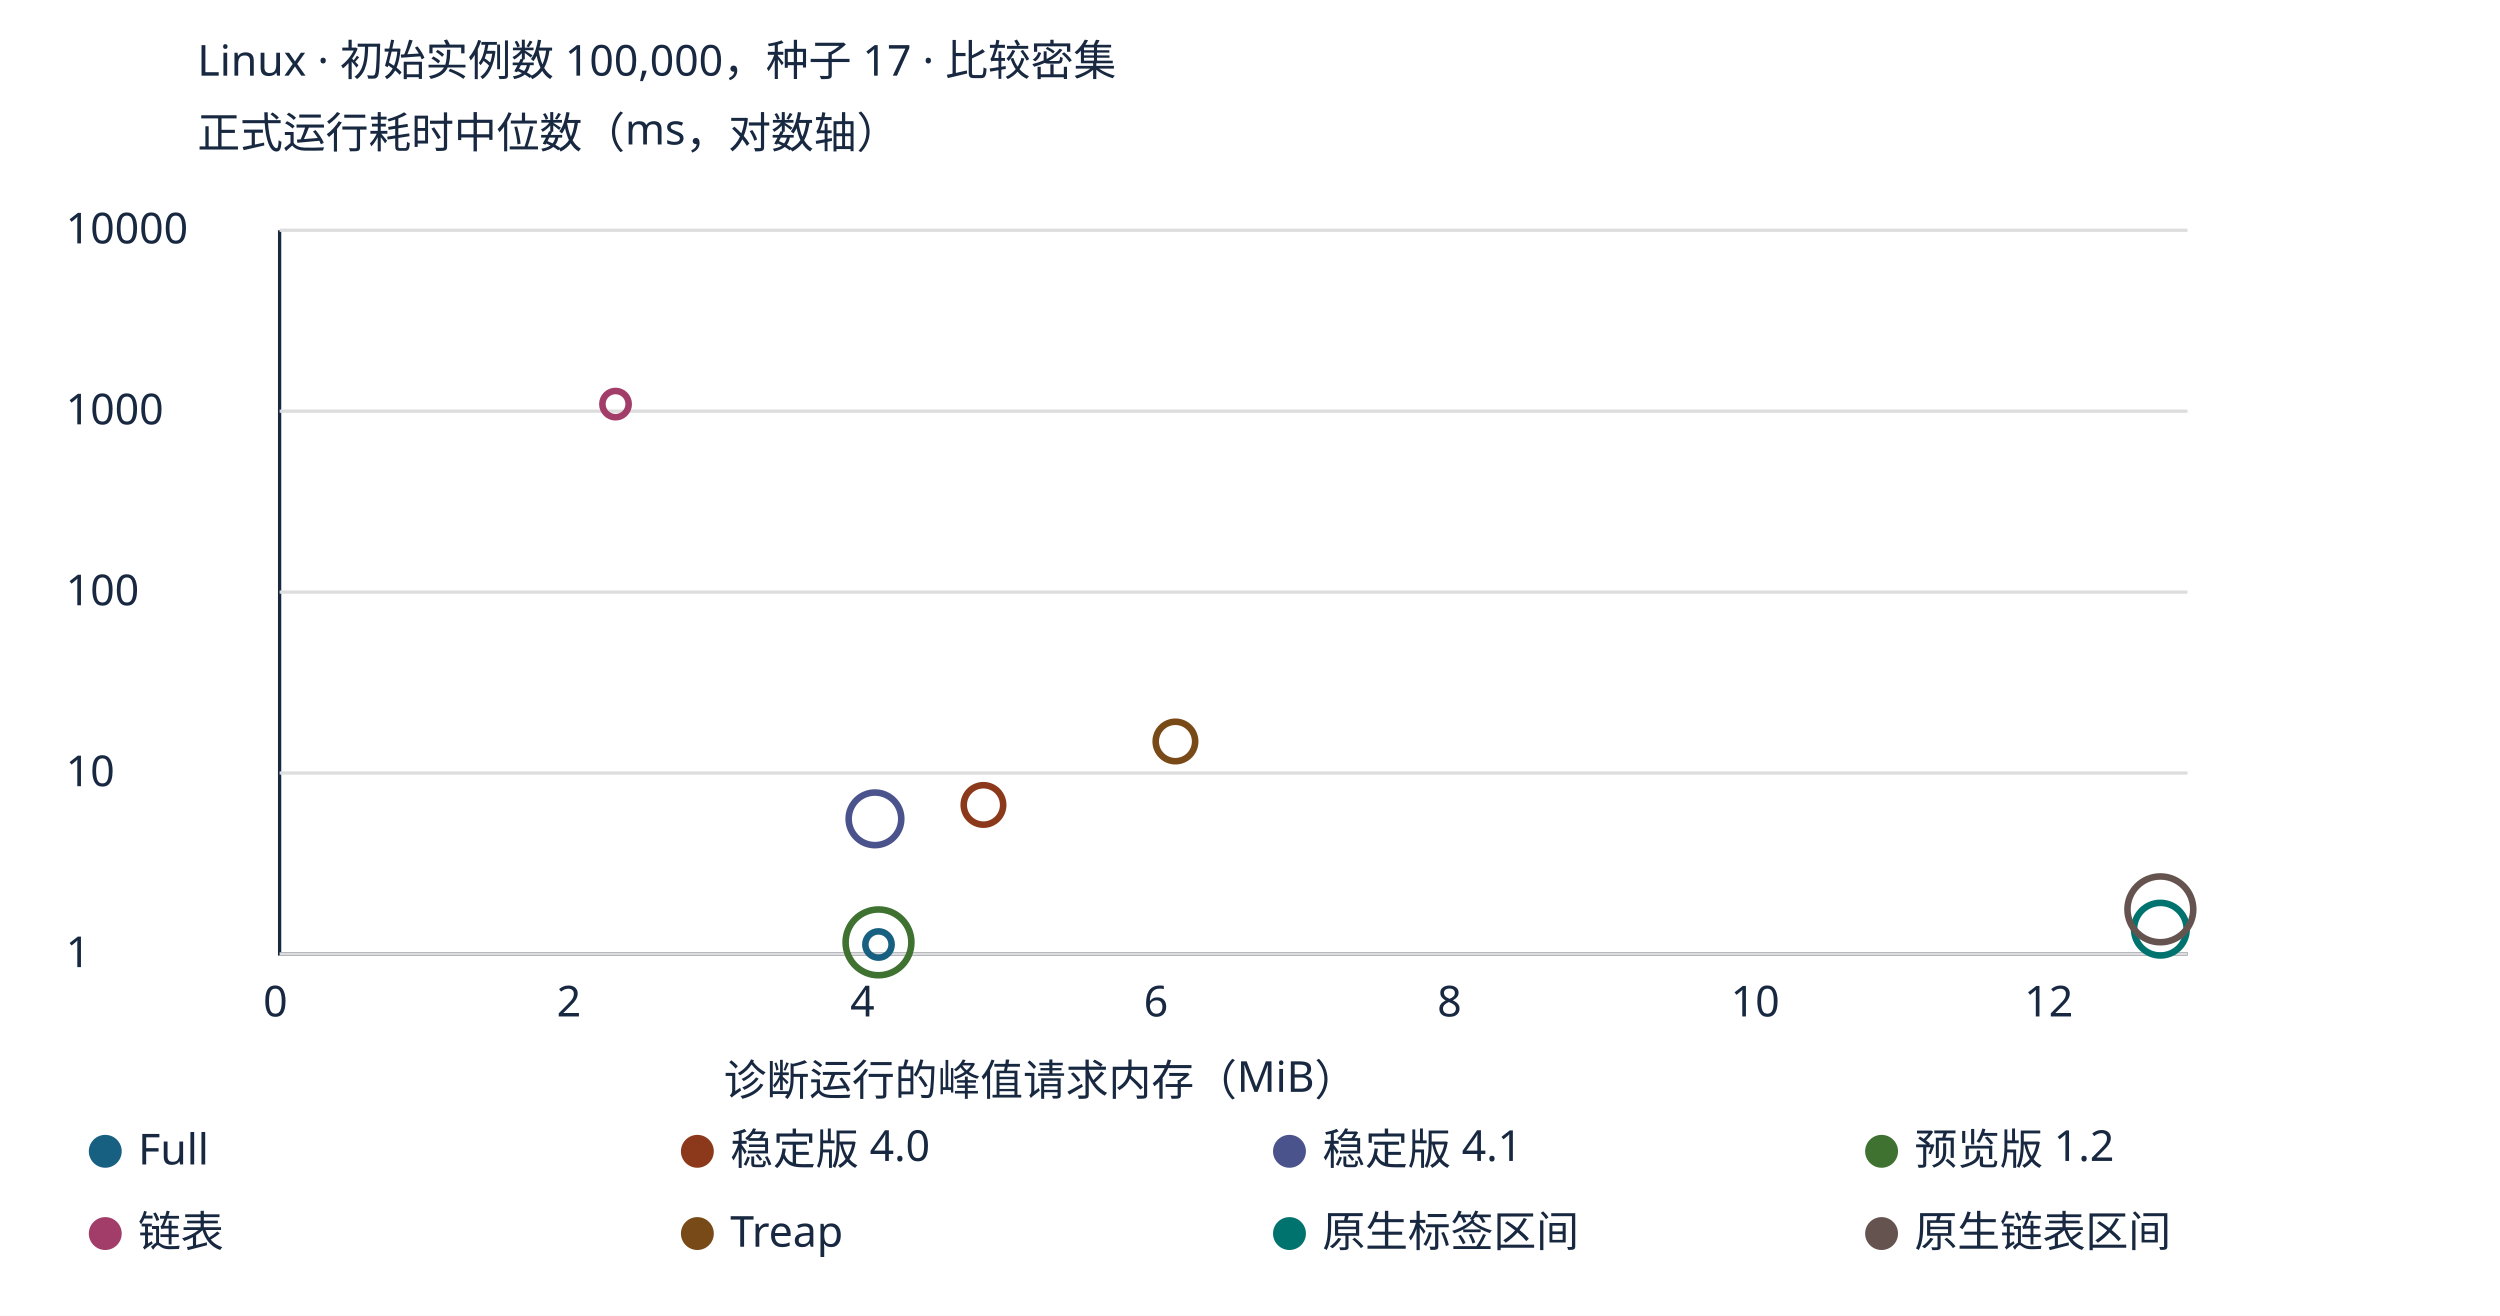
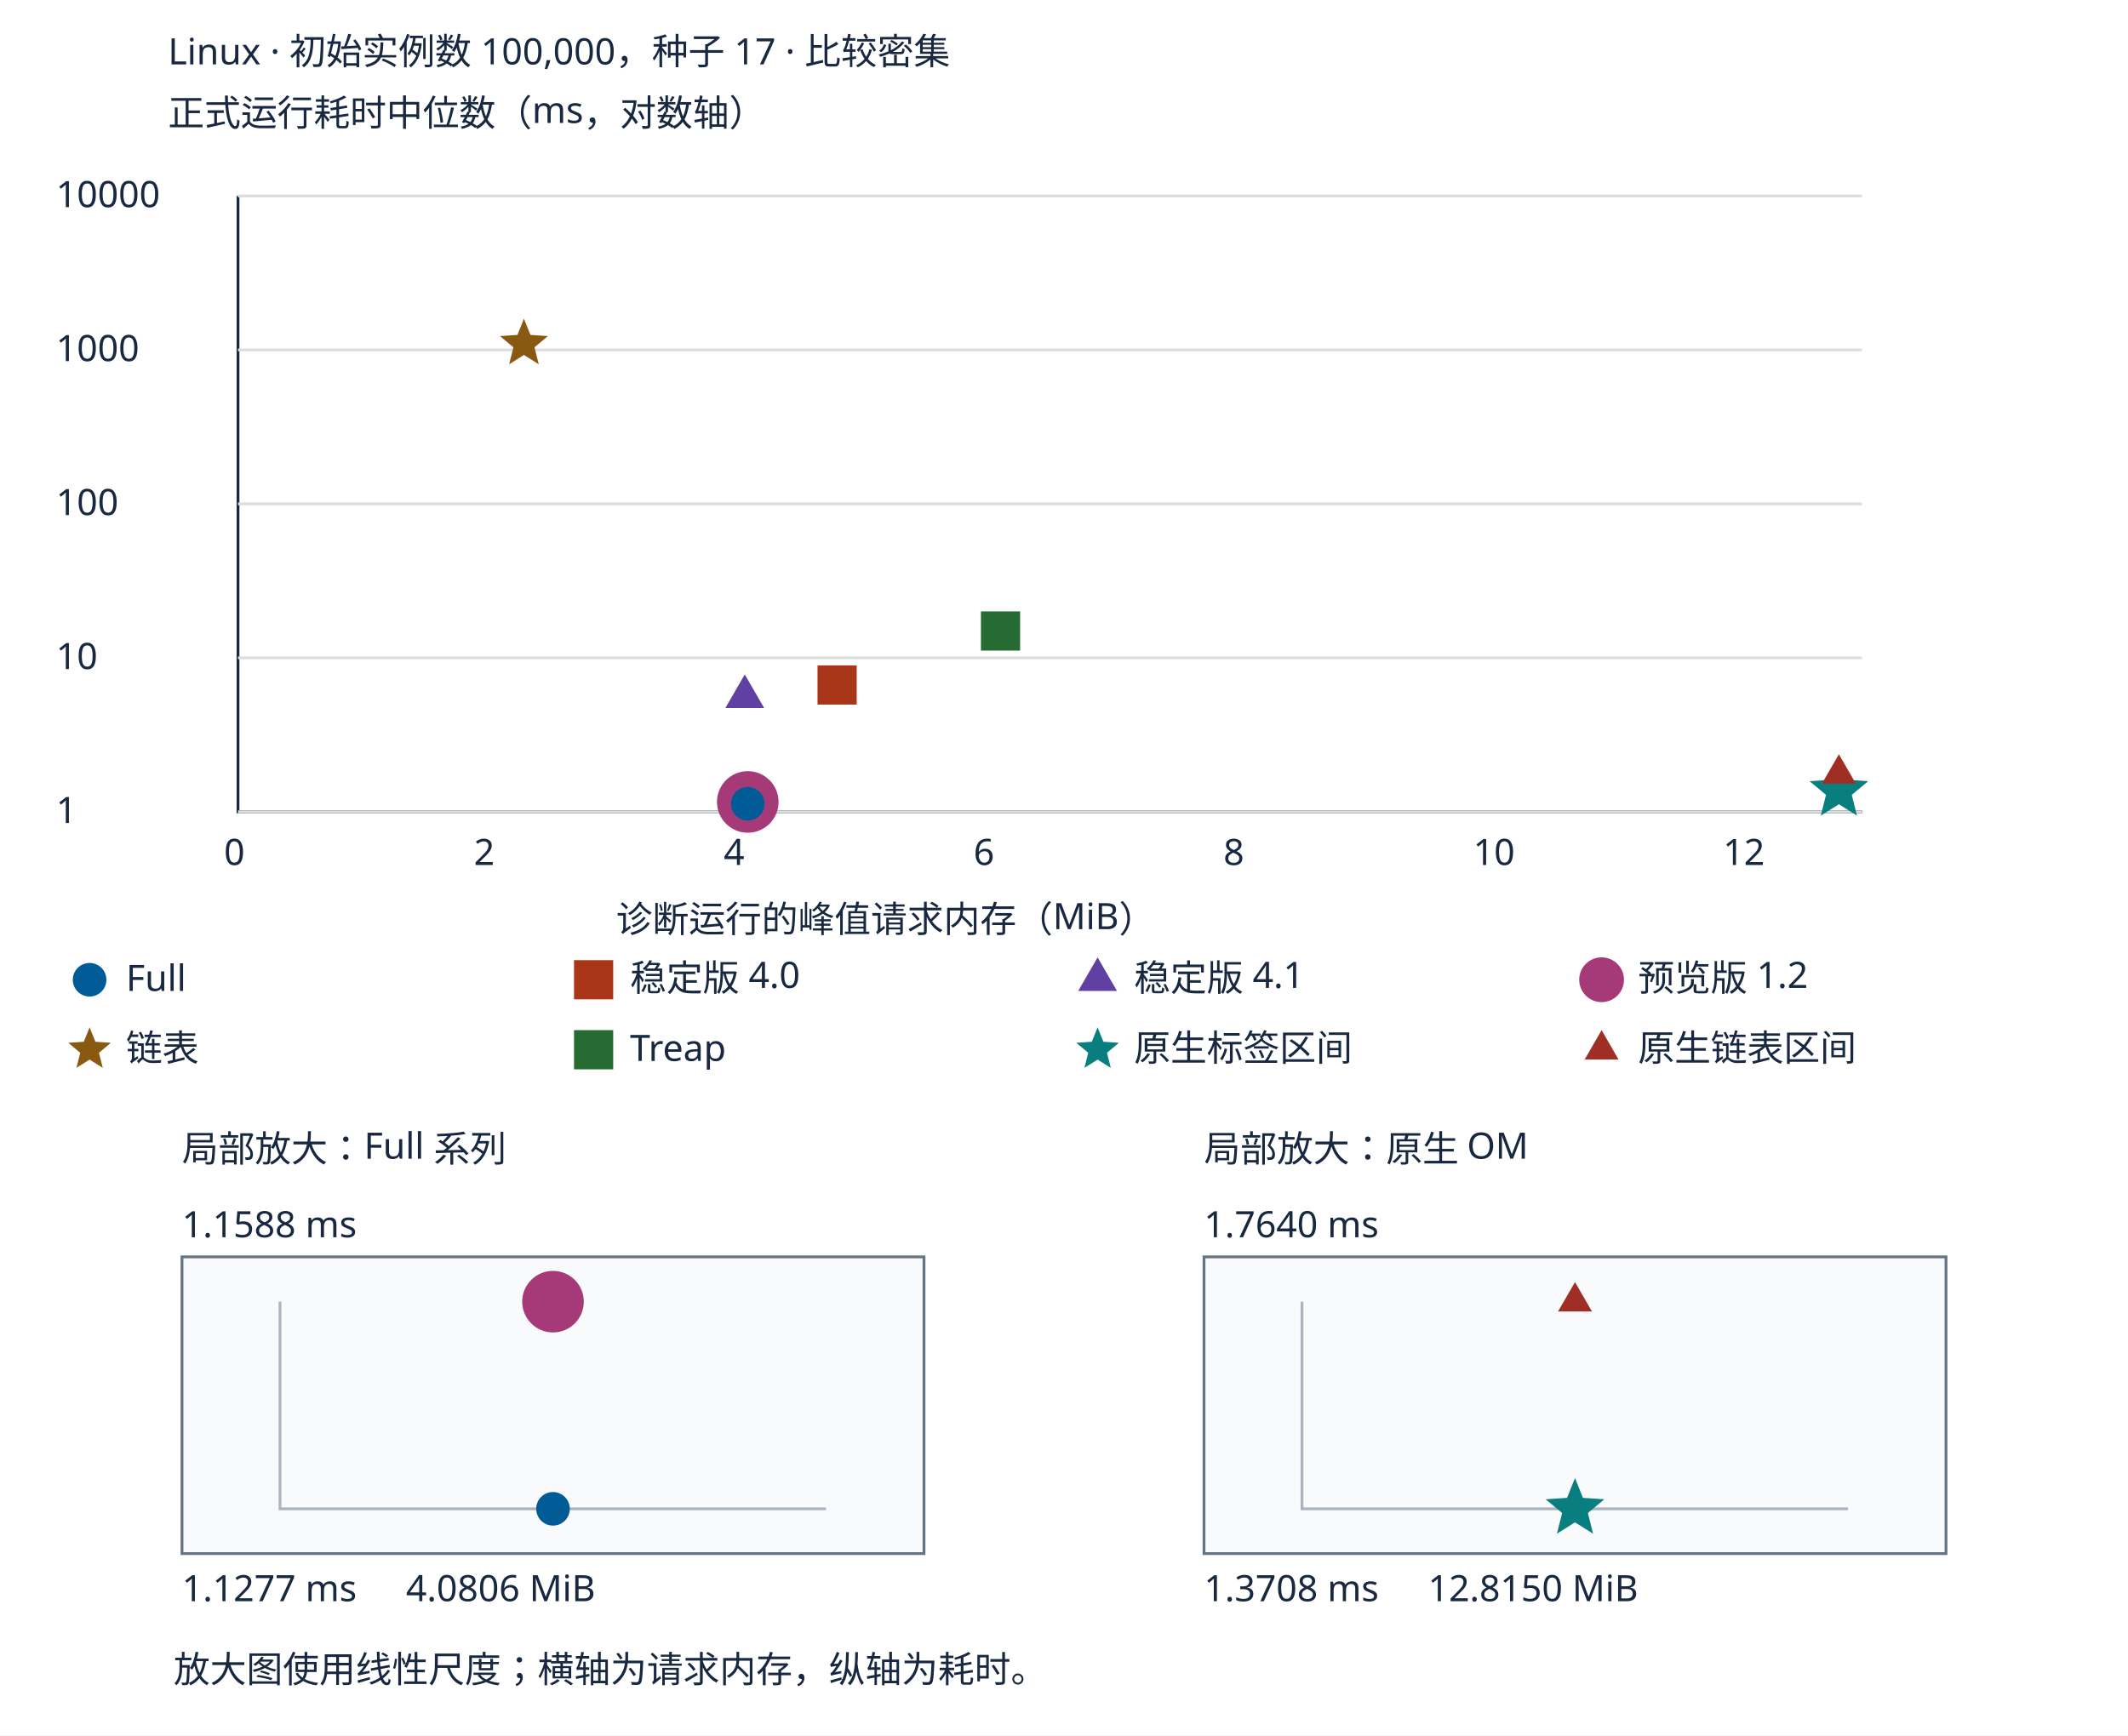
- <svg xmlns="http://www.w3.org/2000/svg" viewBox="0 0 760 400" role="img">
+ <svg xmlns="http://www.w3.org/2000/svg" viewBox="0 0 760 620" role="img">
  <rect width="100%" height="100%" fill="white" />
  <g font-family="sans-serif" font-size="13" fill="#172840">
    <text x="60" y="23">Linux · 初始实例数 100,000，种子 17 · 比较密集</text>
    <text x="60" y="45">正式运行耗时中位数（ms，对数轴）</text>
    <path d="M85 70v220h580" fill="none" stroke="#172840" />
    <text x="20" y="294.0">1</text>
    <path d="M85 290.0h580" stroke="#ddd" />
    <text x="20" y="239.0">10</text>
    <path d="M85 235.0h580" stroke="#ddd" />
    <text x="20" y="184.0">100</text>
    <path d="M85 180.0h580" stroke="#ddd" />
    <text x="20" y="129.0">1000</text>
    <path d="M85 125.0h580" stroke="#ddd" />
    <text x="20" y="74.0">10000</text>
    <path d="M85 70.0h580" stroke="#ddd" />
    <text x="80.0" y="309">0</text>
    <text x="169.231" y="309">2</text>
    <text x="258.462" y="309">4</text>
    <text x="347.692" y="309">6</text>
    <text x="436.923" y="309">8</text>
    <text x="526.154" y="309">10</text>
    <text x="615.385" y="309">12</text>
    <text x="220" y="333">诊断运行的峰值请求内存（MiB）</text>
-     <circle cx="267.06" cy="287.13" r="4" fill="none" stroke="#176082" stroke-width="2" />
-     <circle cx="32" cy="350" r="5" fill="#176082" />
-     <text x="42" y="354">Full</text>
-     <circle cx="298.97" cy="244.70" r="6" fill="none" stroke="#8c391b" stroke-width="2" />
-     <circle cx="212" cy="350" r="5" fill="#8c391b" />
-     <text x="222" y="354">稳定版 4.0</text>
-     <circle cx="265.99" cy="248.93" r="8" fill="none" stroke="#4b538c" stroke-width="2" />
-     <circle cx="392" cy="350" r="5" fill="#4b538c" />
-     <text x="402" y="354">稳定版 4.1</text>
-     <circle cx="267.06" cy="286.48" r="10" fill="none" stroke="#3f7130" stroke-width="2" />
-     <circle cx="572" cy="350" r="5" fill="#3f7130" />
-     <text x="582" y="354">预览版 1.2</text>
-     <circle cx="187.12" cy="122.85" r="4" fill="none" stroke="#a13d68" stroke-width="2" />
-     <circle cx="32" cy="375" r="5" fill="#a13d68" />
-     <text x="42" y="379">链表</text>
-     <circle cx="357.33" cy="225.41" r="6" fill="none" stroke="#784a18" stroke-width="2" />
-     <circle cx="212" cy="375" r="5" fill="#784a18" />
-     <text x="222" y="379">Treap</text>
-     <circle cx="656.75" cy="282.47" r="8" fill="none" stroke="#00736f" stroke-width="2" />
-     <circle cx="392" cy="375" r="5" fill="#00736f" />
-     <text x="402" y="379">原生标签区间</text>
-     <circle cx="656.75" cy="276.44" r="10" fill="none" stroke="#655350" stroke-width="2" />
-     <circle cx="572" cy="375" r="5" fill="#655350" />
-     <text x="582" y="379">原生链表区间</text>
+     <circle cx="267.06" cy="286.48" r="11" fill="#a63a79" />
+     <polygon points="656.75,271.47 659.59,278.55 667.21,279.07 661.35,283.96 663.21,291.37 656.75,287.31 650.28,291.37 652.14,283.96 646.28,279.07 653.90,278.55" fill="#087f7e" />
+     <polygon points="187.12,113.85 189.45,119.64 195.68,120.06 190.89,124.07 192.41,130.13 187.12,126.81 181.83,130.13 183.36,124.07 178.56,120.06 184.80,119.64" fill="#8a5911" />
+     <polygon points="265.99,240.93 272.92,252.93 259.06,252.93" fill="#6140a3" />
+     <rect x="291.97" y="237.70" width="14" height="14" fill="#a93619" />
+     <rect x="350.33" y="218.41" width="14" height="14" fill="#266b32" />
+     <polygon points="656.75,269.44 662.81,279.94 650.68,279.94" fill="#9f2e25" />
+     <circle cx="267.06" cy="287.13" r="6" fill="#005b96" />
+     <circle cx="32.00" cy="350.00" r="6" fill="#005b96" />
+     <text x="45" y="354">Full</text>
+     <rect x="205.00" y="343.00" width="14" height="14" fill="#a93619" />
+     <text x="225" y="354">稳定版 4.0</text>
+     <polygon points="392.00,342.00 398.93,354.00 385.07,354.00" fill="#6140a3" />
+     <text x="405" y="354">稳定版 4.1</text>
+     <circle cx="572.00" cy="350.00" r="8" fill="#a63a79" />
+     <text x="585" y="354">预览版 1.2</text>
+     <polygon points="32.00,367.00 34.07,372.15 39.61,372.53 35.35,376.09 36.70,381.47 32.00,378.52 27.30,381.47 28.65,376.09 24.39,372.53 29.93,372.15" fill="#8a5911" />
+     <text x="45" y="379">链表</text>
+     <rect x="205.00" y="368.00" width="14" height="14" fill="#266b32" />
+     <text x="225" y="379">Treap</text>
+     <polygon points="392.00,367.00 394.07,372.15 399.61,372.53 395.35,376.09 396.70,381.47 392.00,378.52 387.30,381.47 388.65,376.09 384.39,372.53 389.93,372.15" fill="#087f7e" />
+     <text x="405" y="379">原生标签区间</text>
+     <polygon points="572.00,368.00 578.06,378.50 565.94,378.50" fill="#9f2e25" />
+     <text x="585" y="379">原生链表区间</text>
+     <text x="65" y="415">局部放大：Full 系列</text>
+     <rect x="65" y="449" width="265" height="106" fill="#f9fafb" stroke="#657483" />
+     <path d="M100 465v74h195" fill="none" stroke="#aab4be" />
+     <text x="65" y="442">1.1588 ms</text>
+     <text x="65" y="572">1.1277 ms</text>
+     <text x="145" y="572">4.0806 MiB</text>
+     <circle cx="197.50" cy="465.00" r="11" fill="#a63a79" />
+     <circle cx="197.50" cy="539.00" r="6" fill="#005b96" />
+     <text x="430" y="415">局部放大：原生 OM</text>
+     <rect x="430" y="449" width="265" height="106" fill="#f9fafb" stroke="#657483" />
+     <path d="M465 465v74h195" fill="none" stroke="#aab4be" />
+     <text x="430" y="442">1.7640 ms</text>
+     <text x="430" y="572">1.3708 ms</text>
+     <text x="510" y="572">12.8150 MiB</text>
+     <polygon points="562.50,528.00 565.34,535.08 572.96,535.60 567.10,540.50 568.97,547.90 562.50,543.84 556.03,547.90 557.90,540.50 552.04,535.60 559.66,535.08" fill="#087f7e" />
+     <polygon points="562.50,458.00 568.56,468.50 556.44,468.50" fill="#9f2e25" />
+     <text x="62" y="601">放大图使用线性尺度；横轴为请求内存，纵轴为耗时。</text>
  </g>
</svg>
